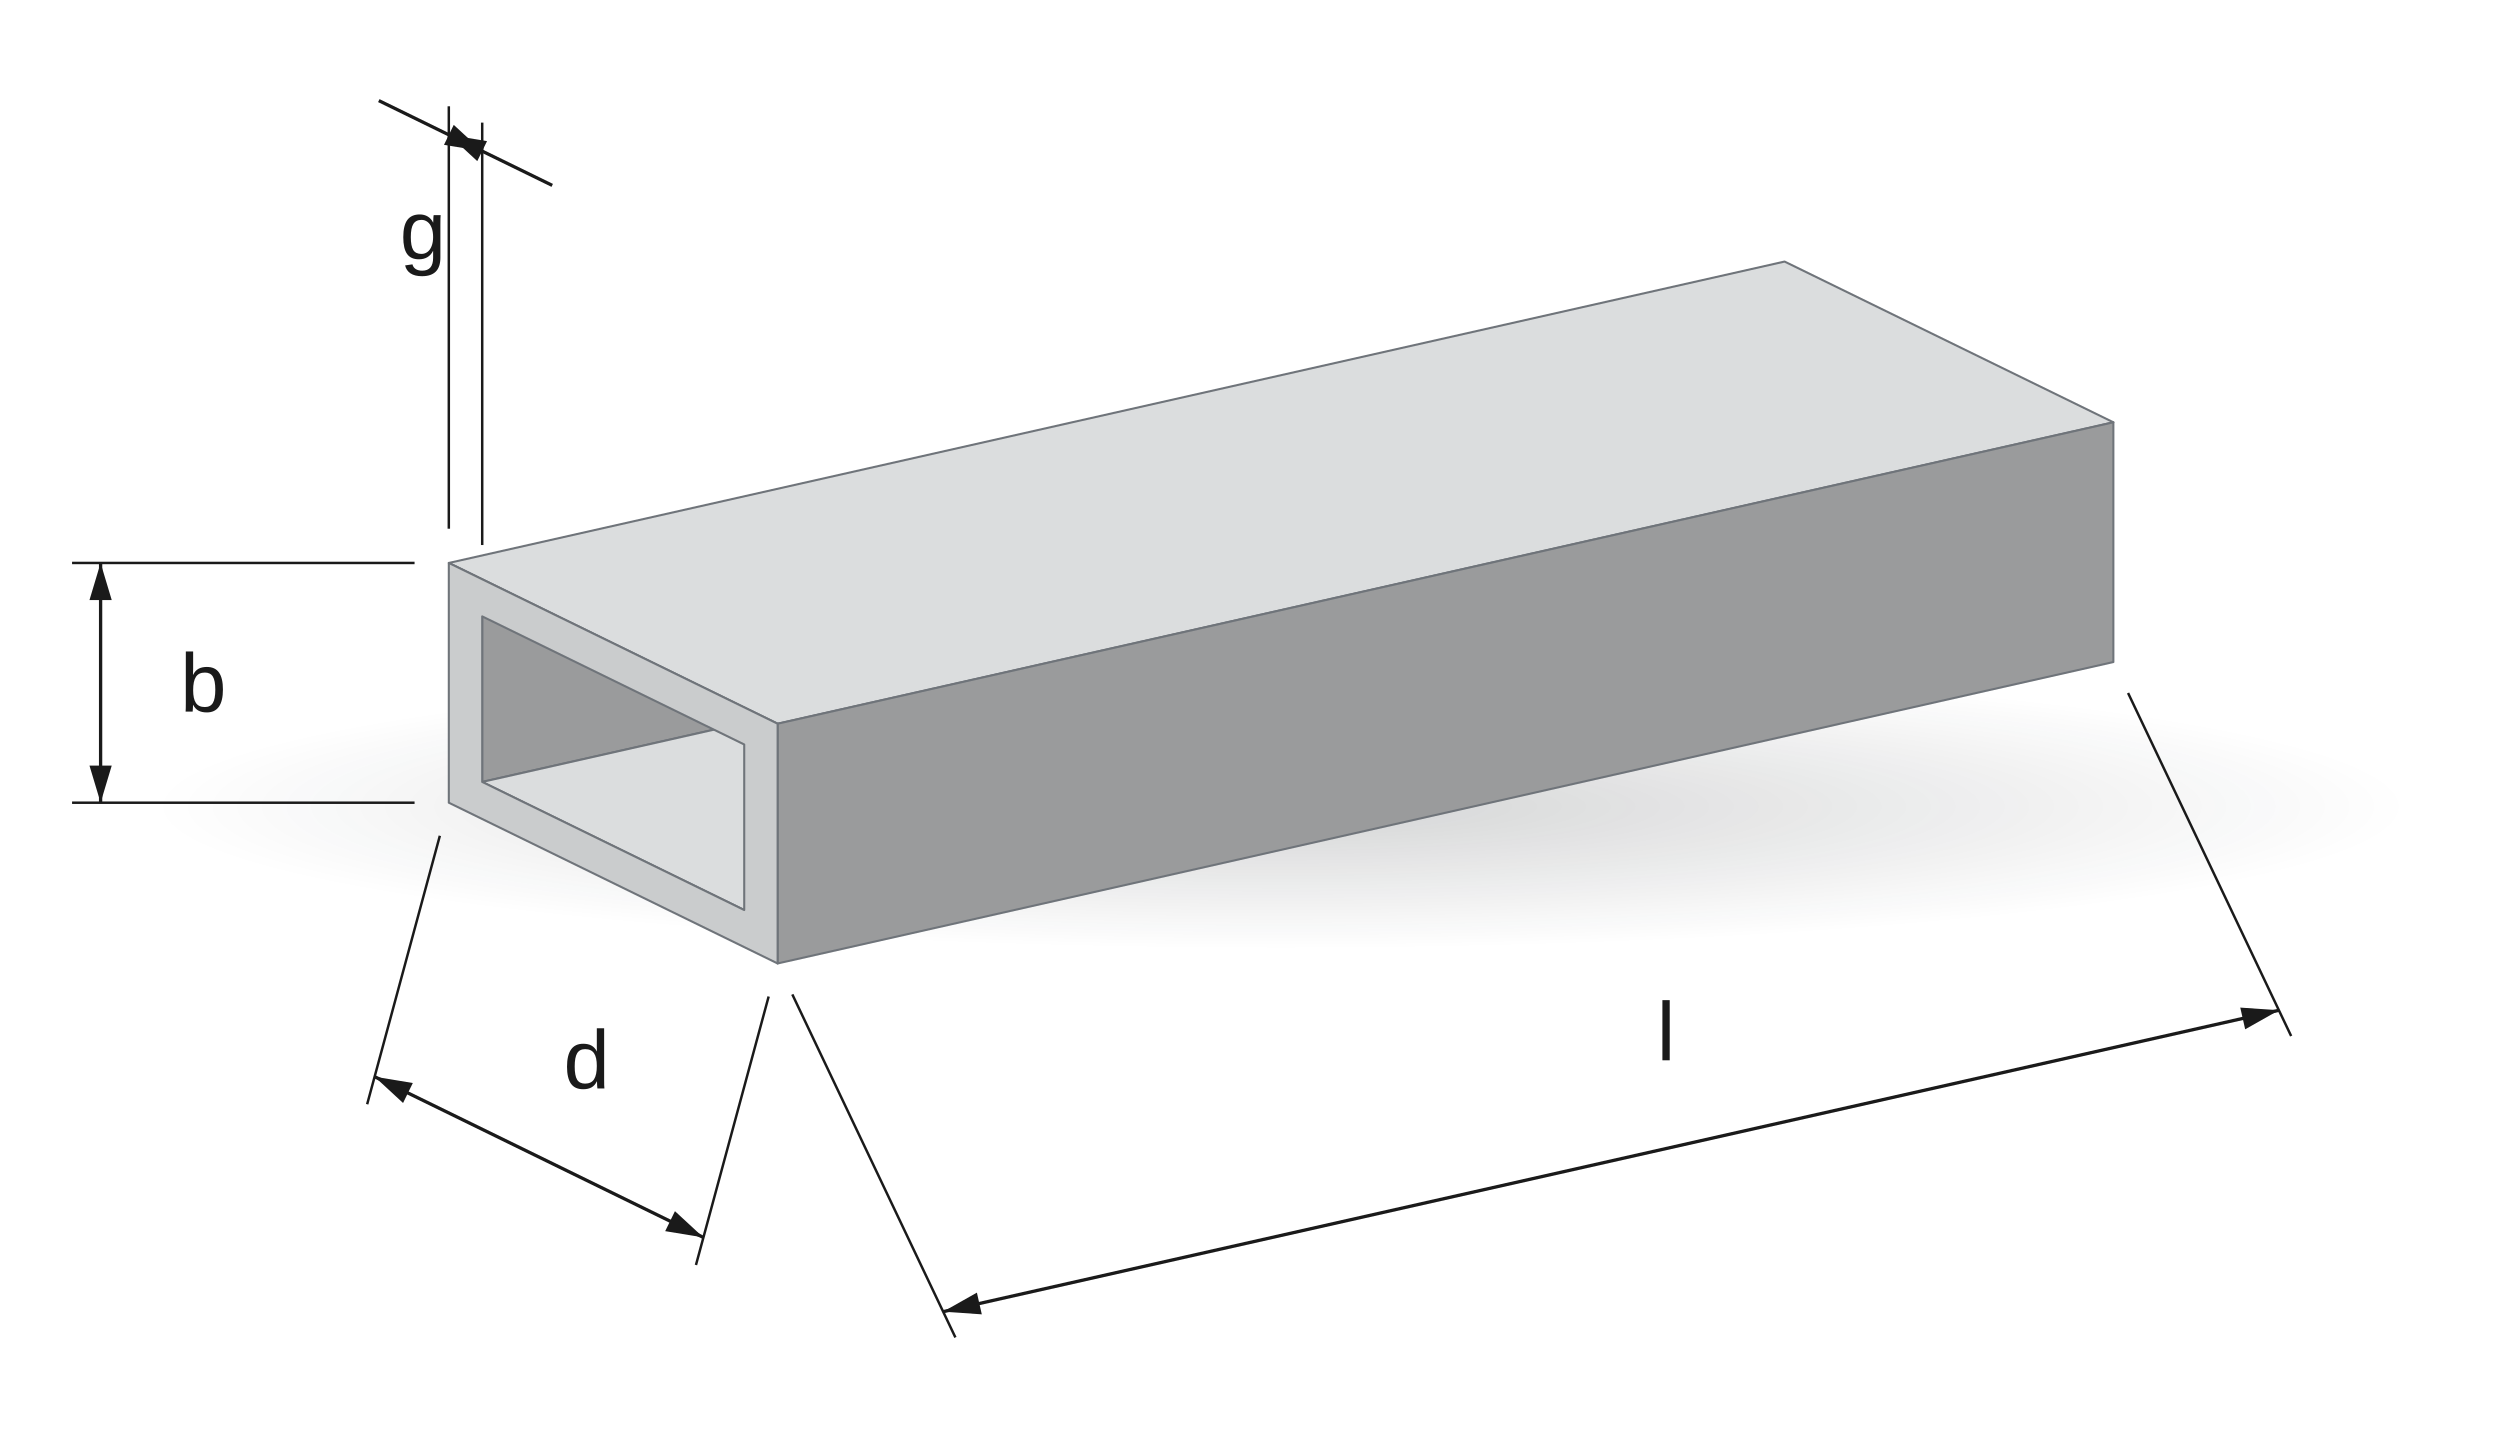
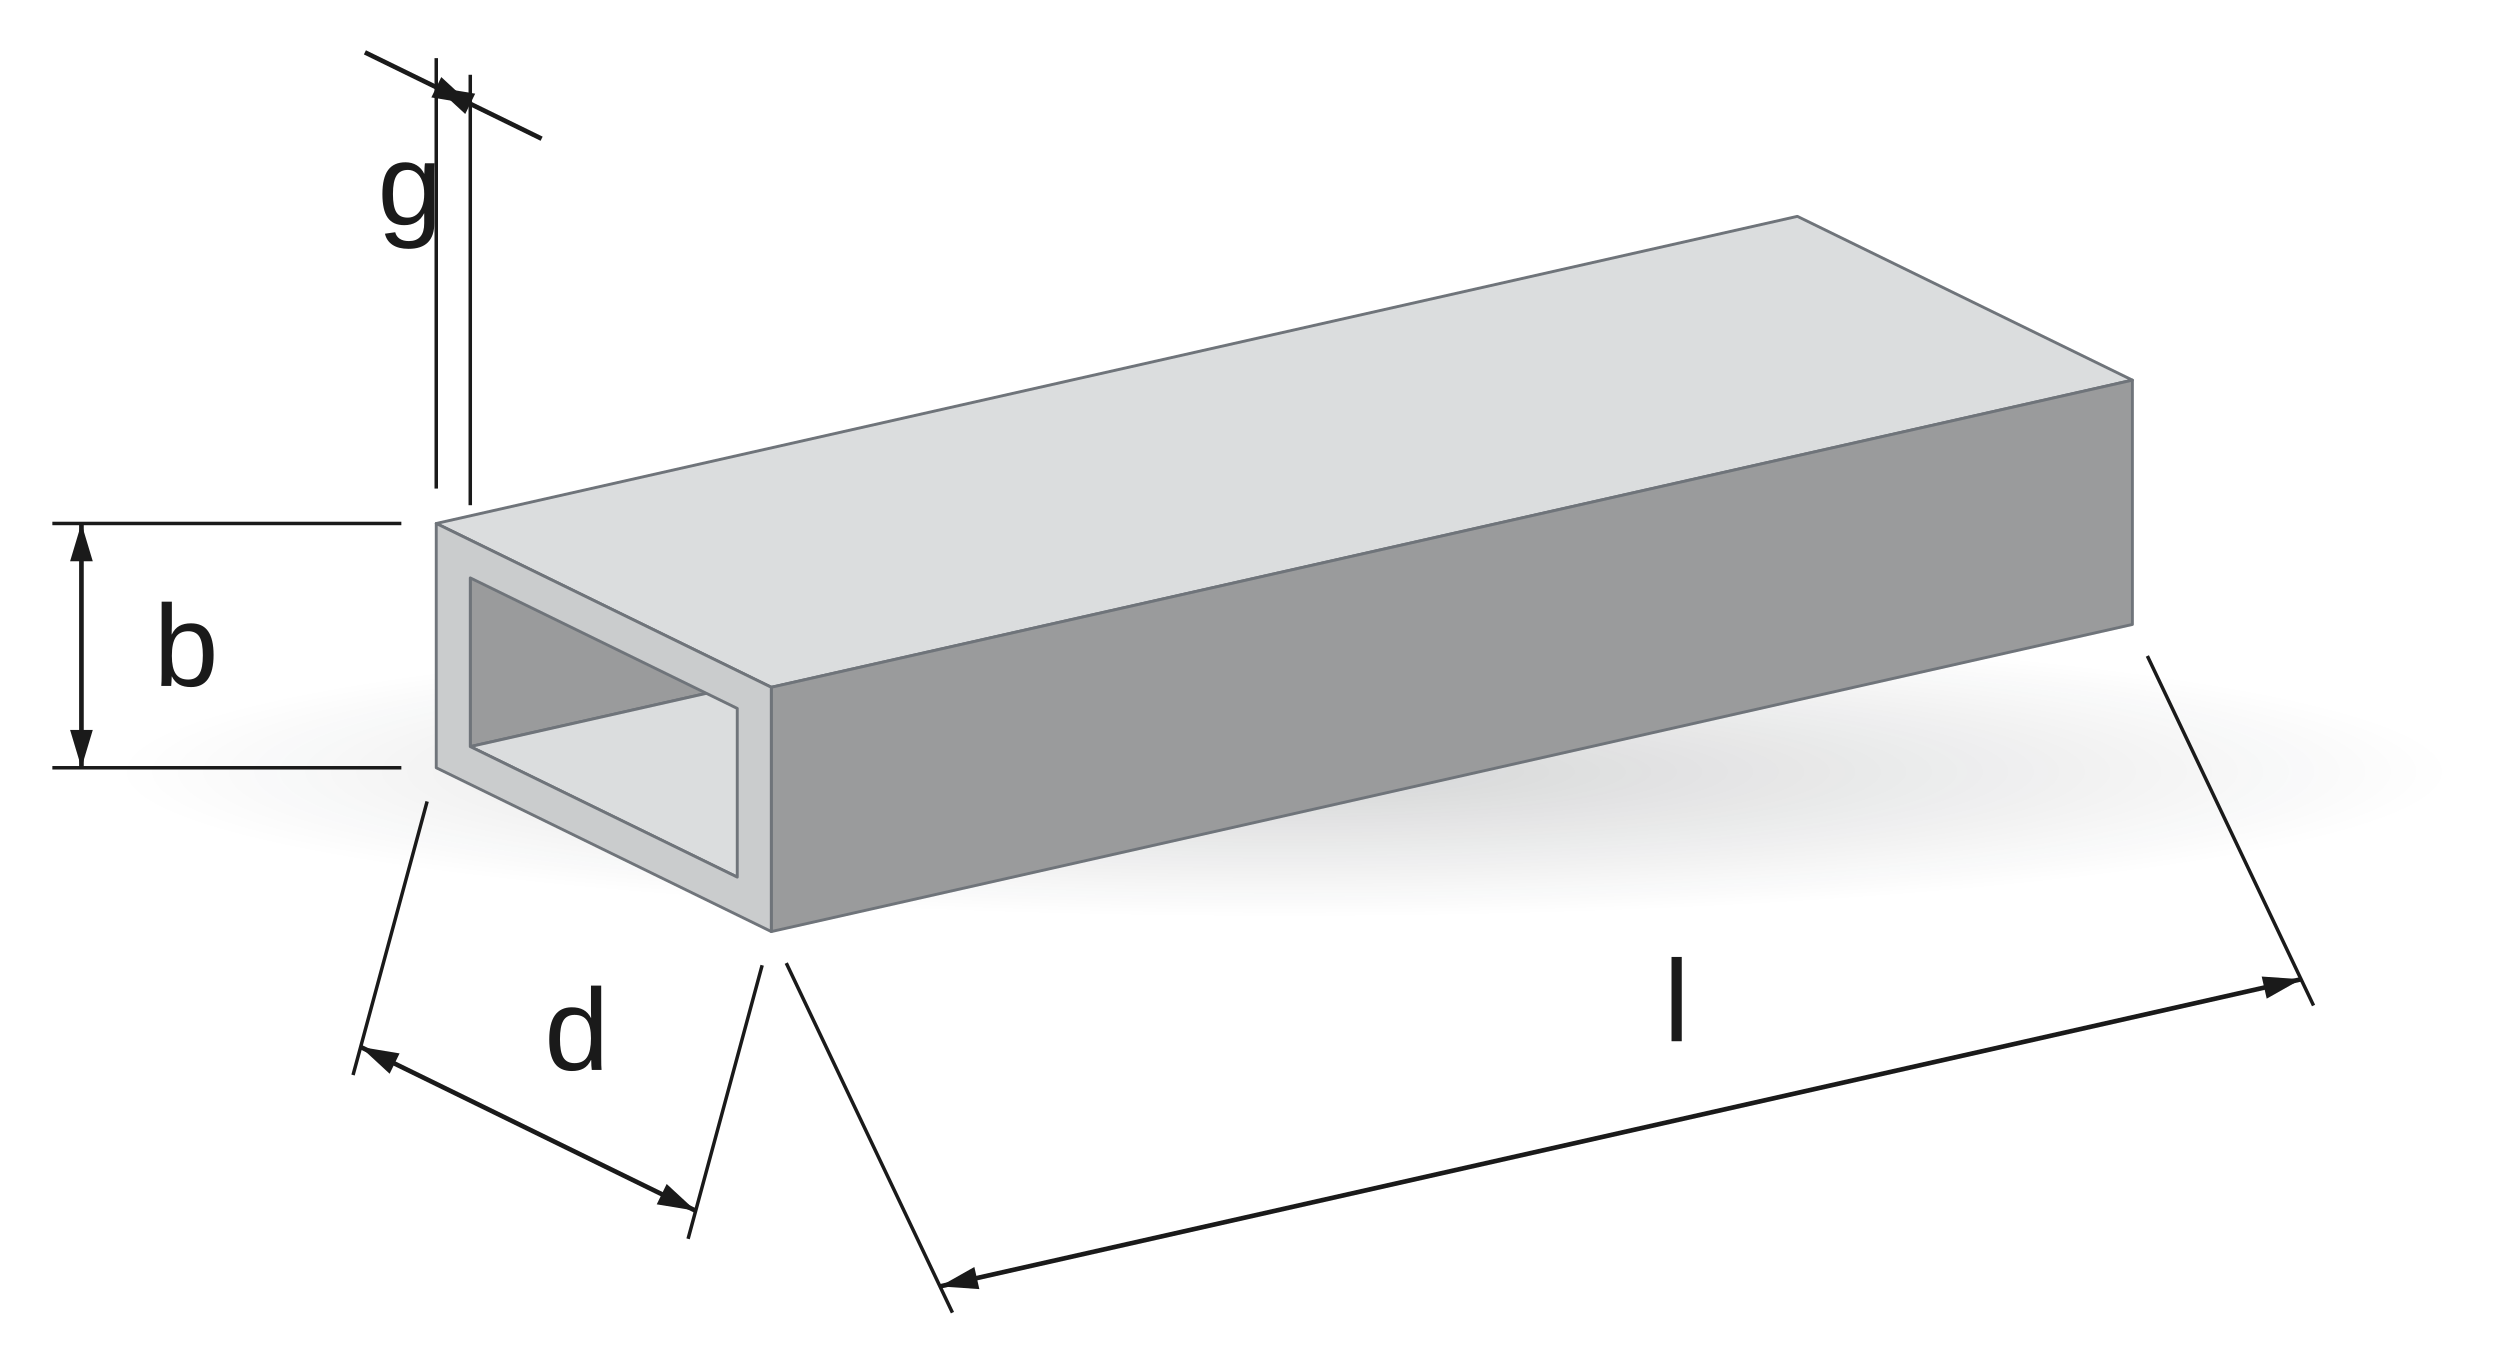
- <svg xmlns="http://www.w3.org/2000/svg" viewBox="0 0 1200 690" role="img" aria-label="Ghid dimensiuni – Țeavă rectangulară">
-   <g transform="translate(215.43 385.3) scale(1.37)">
-     <defs>
-       <radialGradient id="sh">
-         <stop offset="0" stop-color="#101418" stop-opacity="0.18" />
-         <stop offset="1" stop-color="#101418" stop-opacity="0" />
-       </radialGradient>
-     </defs>
-     <ellipse cx="291.6" cy="1.36" rx="400" ry="50" fill="url(#sh)" />
-     <polygon points="11.7,-65.28 11.7,-7.28 479.7,-112.88 479.7,-170.88" fill="rgb(154,155,156)" stroke="#6f747a" stroke-width="0.73" stroke-linejoin="round" />
-     <polygon points="11.7,-7.28 103.5,37.6 571.5,-68 479.7,-112.88" fill="rgb(219,221,222)" stroke="#6f747a" stroke-width="0.73" stroke-linejoin="round" />
-     <polygon points="115.2,-27.68 0,-84 468,-189.6 583.2,-133.28" fill="rgb(219,221,222)" stroke="#6f747a" stroke-width="0.73" stroke-linejoin="round" />
-     <polygon points="115.2,56.32 115.2,-27.68 583.2,-133.28 583.2,-49.28" fill="rgb(154,155,156)" stroke="#6f747a" stroke-width="0.73" stroke-linejoin="round" />
-     <path d="M0,0L115.2,56.32L115.2,-27.68L0,-84ZM11.7,-7.28L103.5,37.6L103.5,-20.4L11.7,-65.28Z" fill-rule="evenodd" fill="rgb(202,204,205)" stroke="#6f747a" stroke-width="0.73" stroke-linejoin="round" />
-     <line x1="-12" y1="-84" x2="-132" y2="-84" stroke="#1a1a1a" stroke-width="0.87" />
-     <line x1="-12" y1="0" x2="-132" y2="0" stroke="#1a1a1a" stroke-width="0.87" />
-     <line x1="-122" y1="-84" x2="-122" y2="0" stroke="#1a1a1a" stroke-width="1.16" />
-     <polygon points="-122,-84 -118.1,-71 -125.9,-71" fill="#1a1a1a" />
-     <polygon points="-122,0 -125.9,-13 -118.1,-13" fill="#1a1a1a" />
-     <text x="-86" y="-42" font-family="Arial, Helvetica, sans-serif" font-size="29.1" fill="#1a1a1a" text-anchor="middle" dominant-baseline="central">b</text>
-     <line x1="-3.14" y1="11.58" x2="-28.61" y2="105.65" stroke="#1a1a1a" stroke-width="0.87" />
-     <line x1="112.06" y1="67.9" x2="86.59" y2="161.97" stroke="#1a1a1a" stroke-width="0.87" />
-     <line x1="-26" y1="96" x2="89.2" y2="152.32" stroke="#1a1a1a" stroke-width="1.16" />
-     <polygon points="-26,96 -12.61,98.21 -16.03,105.21" fill="#1a1a1a" />
-     <polygon points="89.2,152.32 75.81,150.11 79.23,143.11" fill="#1a1a1a" />
-     <text x="48.29" y="90.02" font-family="Arial, Helvetica, sans-serif" font-size="29.1" fill="#1a1a1a" text-anchor="middle" dominant-baseline="central">d</text>
-     <line x1="120.35" y1="67.16" x2="177.49" y2="187.35" stroke="#1a1a1a" stroke-width="0.87" />
-     <line x1="588.35" y1="-38.44" x2="645.49" y2="81.75" stroke="#1a1a1a" stroke-width="0.87" />
-     <line x1="173.2" y1="178.32" x2="641.2" y2="72.72" stroke="#1a1a1a" stroke-width="1.16" />
-     <polygon points="173.2,178.32 185.02,171.65 186.74,179.26" fill="#1a1a1a" />
-     <polygon points="641.2,72.72 629.38,79.39 627.66,71.78" fill="#1a1a1a" />
-     <text x="426.48" y="80.16" font-family="Arial, Helvetica, sans-serif" font-size="29.1" fill="#1a1a1a" text-anchor="middle" dominant-baseline="central">l</text>
-     <line x1="0" y1="-96" x2="0" y2="-244" stroke="#1a1a1a" stroke-width="0.87" />
-     <line x1="11.7" y1="-90.28" x2="11.7" y2="-238.28" stroke="#1a1a1a" stroke-width="0.87" />
-     <line x1="-24.53" y1="-245.99" x2="36.23" y2="-216.29" stroke="#1a1a1a" stroke-width="1.16" />
-     <polygon points="0,-234 13.39,-231.79 9.97,-224.79" fill="#1a1a1a" />
-     <polygon points="11.7,-228.28 -1.69,-230.49 1.73,-237.49" fill="#1a1a1a" />
-     <text x="-9.08" y="-200.59" font-family="Arial, Helvetica, sans-serif" font-size="29.1" fill="#1a1a1a" text-anchor="middle" dominant-baseline="central">g</text>
-   </g>
+ <svg xmlns="http://www.w3.org/2000/svg" viewBox="-150 -263.99 859.6 469.34" role="img" aria-label="Ghid dimensiuni – Țeavă rectangulară">
+   <defs>
+     <radialGradient id="sh">
+       <stop offset="0" stop-color="#101418" stop-opacity="0.18" />
+       <stop offset="1" stop-color="#101418" stop-opacity="0" />
+     </radialGradient>
+   </defs>
+   <ellipse cx="291.6" cy="1.36" rx="400" ry="50" fill="url(#sh)" />
+   <polygon points="11.7,-65.28 11.7,-7.28 479.7,-112.88 479.7,-170.88" fill="rgb(154,155,156)" stroke="#6f747a" stroke-width="1" stroke-linejoin="round" />
+   <polygon points="11.7,-7.28 103.5,37.6 571.5,-68 479.7,-112.88" fill="rgb(219,221,222)" stroke="#6f747a" stroke-width="1" stroke-linejoin="round" />
+   <polygon points="115.2,-27.68 0,-84 468,-189.6 583.2,-133.28" fill="rgb(219,221,222)" stroke="#6f747a" stroke-width="1" stroke-linejoin="round" />
+   <polygon points="115.2,56.32 115.2,-27.68 583.2,-133.28 583.2,-49.28" fill="rgb(154,155,156)" stroke="#6f747a" stroke-width="1" stroke-linejoin="round" />
+   <path d="M0,0L115.2,56.32L115.2,-27.68L0,-84ZM11.7,-7.28L103.5,37.6L103.5,-20.4L11.7,-65.28Z" fill-rule="evenodd" fill="rgb(202,204,205)" stroke="#6f747a" stroke-width="1" stroke-linejoin="round" />
+   <line x1="-12" y1="-84" x2="-132" y2="-84" stroke="#1a1a1a" stroke-width="1.2" />
+   <line x1="-12" y1="0" x2="-132" y2="0" stroke="#1a1a1a" stroke-width="1.2" />
+   <line x1="-122" y1="-84" x2="-122" y2="0" stroke="#1a1a1a" stroke-width="1.6" />
+   <polygon points="-122,-84 -118.1,-71 -125.9,-71" fill="#1a1a1a" />
+   <polygon points="-122,0 -125.9,-13 -118.1,-13" fill="#1a1a1a" />
+   <text x="-86" y="-42" font-family="Arial, Helvetica, sans-serif" font-size="40" fill="#1a1a1a" text-anchor="middle" dominant-baseline="central">b</text>
+   <line x1="-3.14" y1="11.58" x2="-28.61" y2="105.65" stroke="#1a1a1a" stroke-width="1.2" />
+   <line x1="112.06" y1="67.9" x2="86.59" y2="161.97" stroke="#1a1a1a" stroke-width="1.2" />
+   <line x1="-26" y1="96" x2="89.2" y2="152.32" stroke="#1a1a1a" stroke-width="1.6" />
+   <polygon points="-26,96 -12.61,98.21 -16.03,105.21" fill="#1a1a1a" />
+   <polygon points="89.2,152.32 75.81,150.11 79.23,143.11" fill="#1a1a1a" />
+   <text x="48.29" y="90.02" font-family="Arial, Helvetica, sans-serif" font-size="40" fill="#1a1a1a" text-anchor="middle" dominant-baseline="central">d</text>
+   <line x1="120.35" y1="67.16" x2="177.49" y2="187.35" stroke="#1a1a1a" stroke-width="1.2" />
+   <line x1="588.35" y1="-38.44" x2="645.49" y2="81.75" stroke="#1a1a1a" stroke-width="1.2" />
+   <line x1="173.2" y1="178.32" x2="641.2" y2="72.72" stroke="#1a1a1a" stroke-width="1.6" />
+   <polygon points="173.2,178.32 185.02,171.65 186.74,179.26" fill="#1a1a1a" />
+   <polygon points="641.2,72.72 629.38,79.39 627.66,71.78" fill="#1a1a1a" />
+   <text x="426.48" y="80.16" font-family="Arial, Helvetica, sans-serif" font-size="40" fill="#1a1a1a" text-anchor="middle" dominant-baseline="central">l</text>
+   <line x1="0" y1="-96" x2="0" y2="-244" stroke="#1a1a1a" stroke-width="1.2" />
+   <line x1="11.7" y1="-90.28" x2="11.7" y2="-238.28" stroke="#1a1a1a" stroke-width="1.2" />
+   <line x1="-24.53" y1="-245.99" x2="36.23" y2="-216.29" stroke="#1a1a1a" stroke-width="1.6" />
+   <polygon points="0,-234 13.39,-231.79 9.97,-224.79" fill="#1a1a1a" />
+   <polygon points="11.7,-228.28 -1.69,-230.49 1.73,-237.49" fill="#1a1a1a" />
+   <text x="-9.08" y="-200.59" font-family="Arial, Helvetica, sans-serif" font-size="40" fill="#1a1a1a" text-anchor="middle" dominant-baseline="central">g</text>
</svg>
